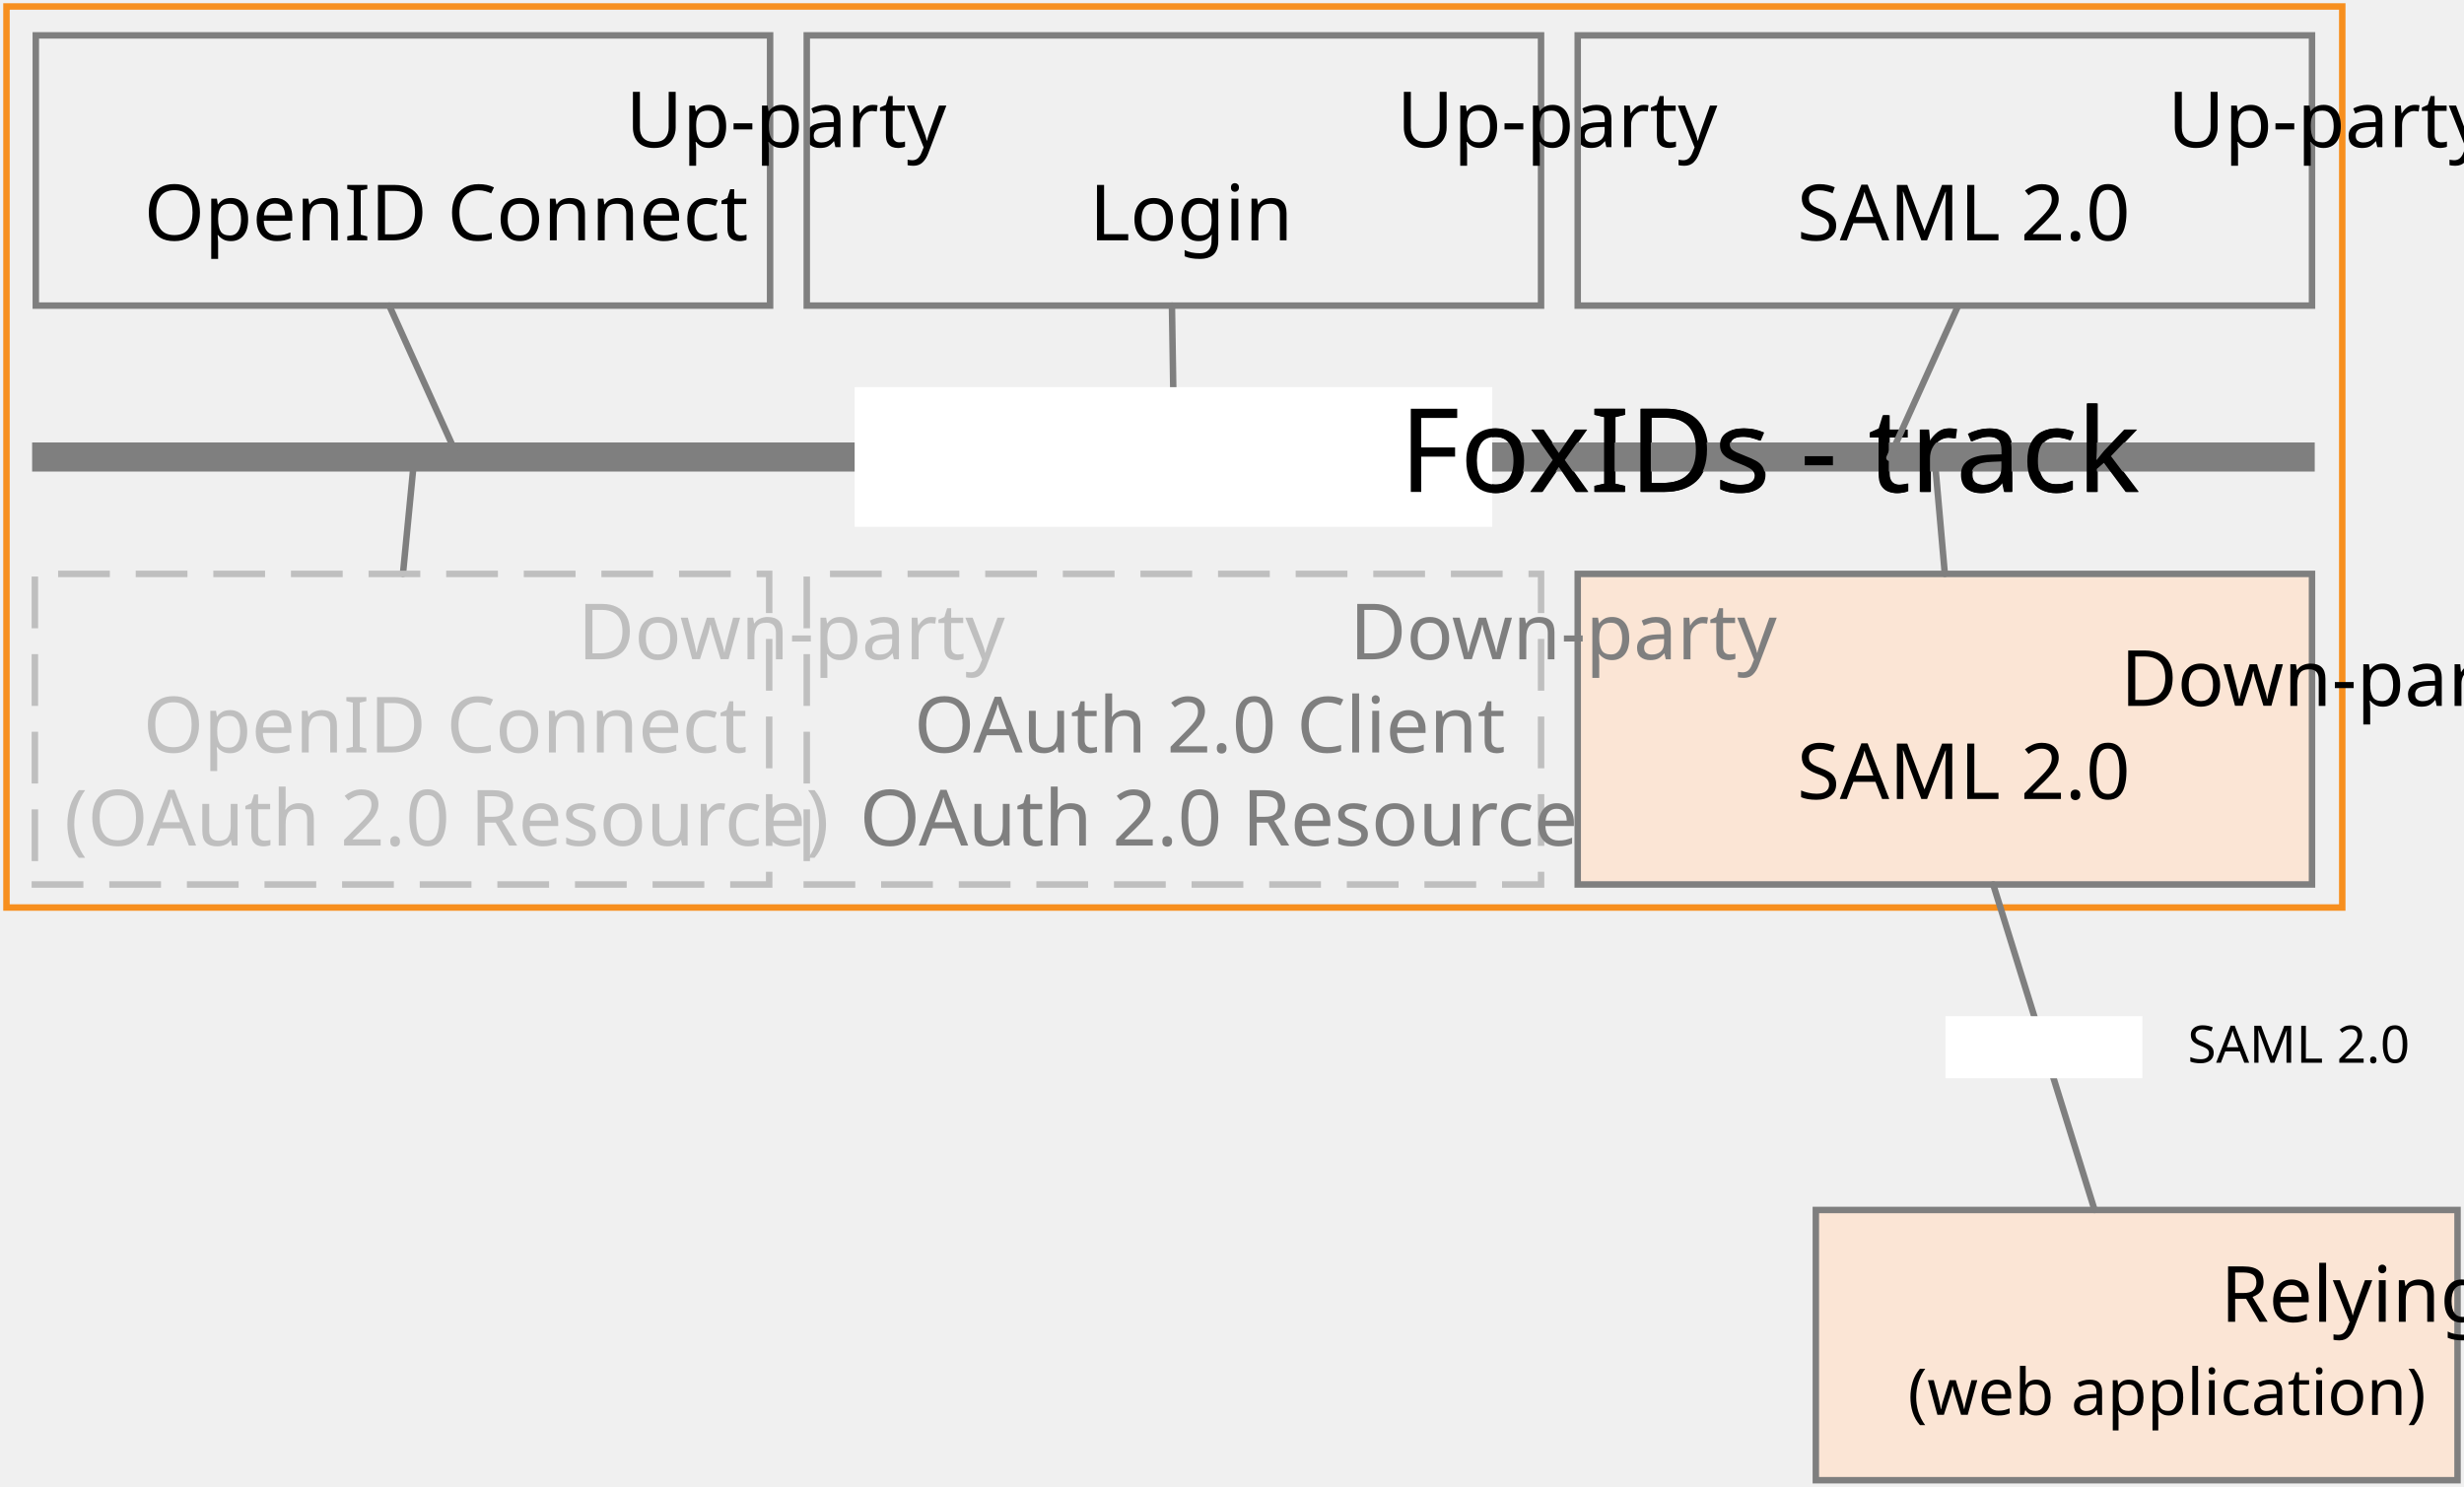
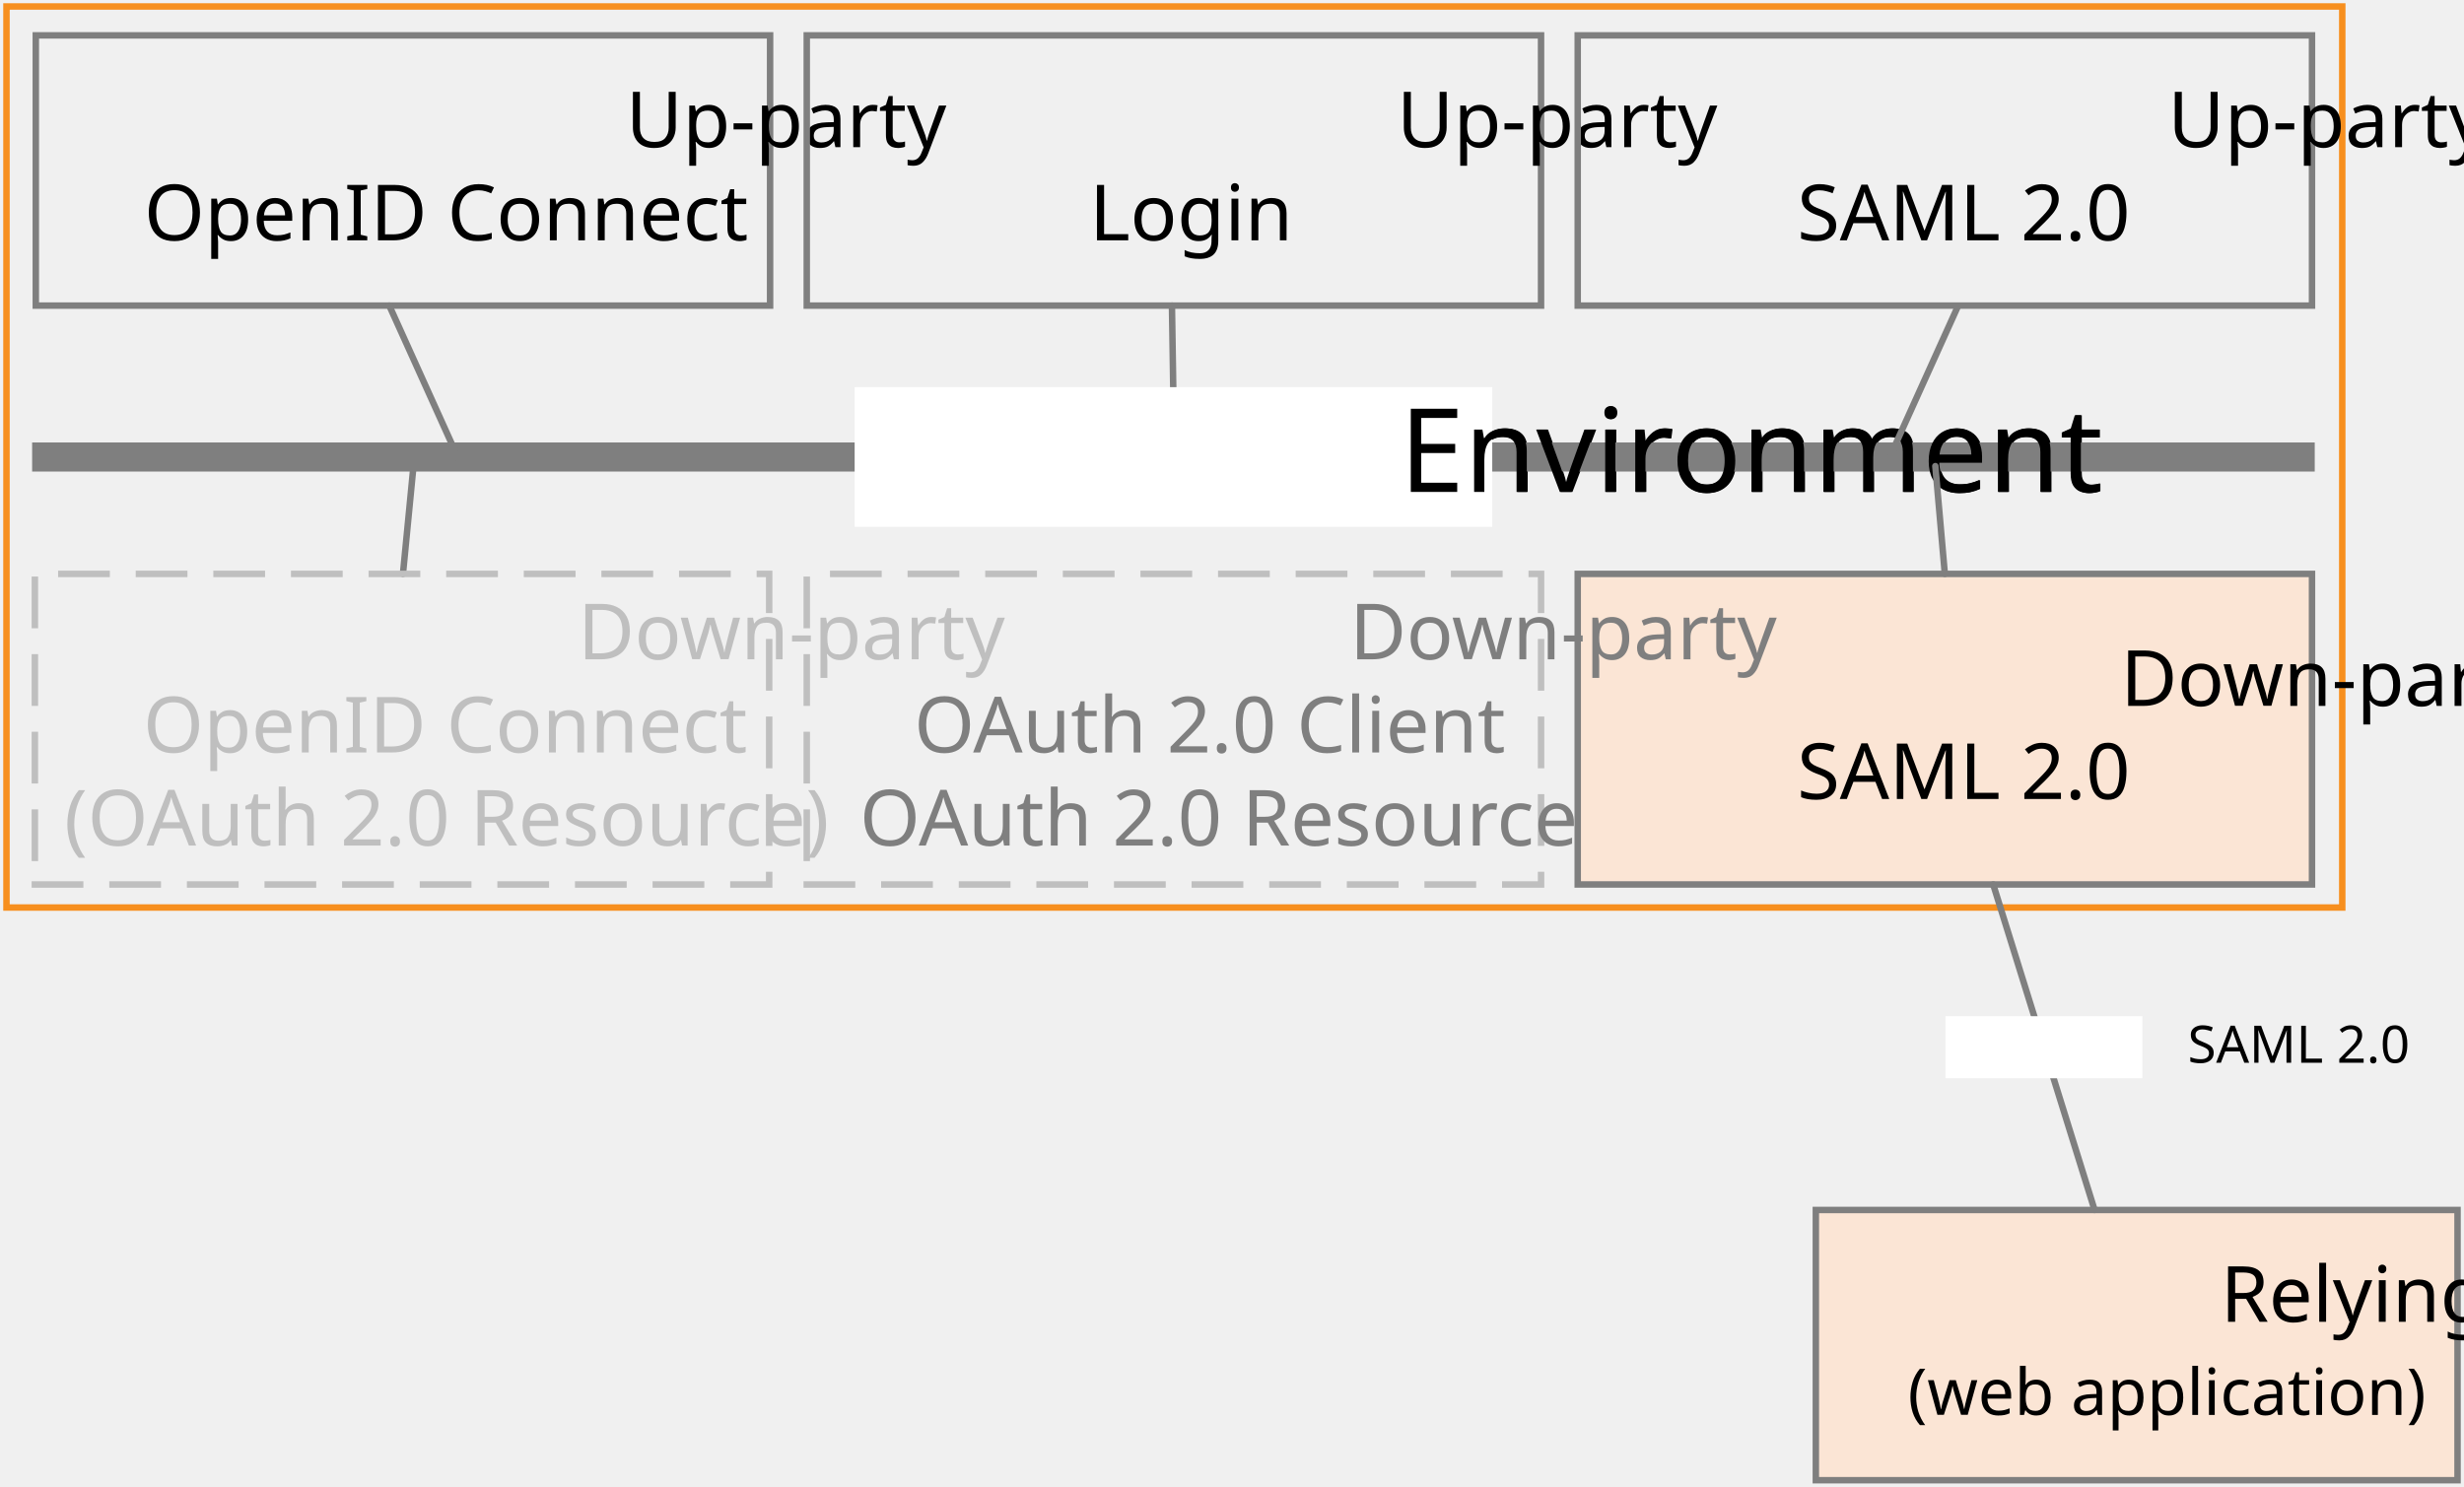
<svg xmlns="http://www.w3.org/2000/svg" xmlns:ns1="http://schemas.microsoft.com/visio/2003/SVGExtensions/" width="5.291in" height="3.193in" viewBox="0 0 380.957 229.897" xml:space="preserve" color-interpolation-filters="sRGB" class="st16">
  <ns1:documentProperties ns1:langID="1033" ns1:metric="true" ns1:viewMarkup="false" />
  <style type="text/css">
	
		.st1 {fill:none;stroke:#f78f1e;stroke-width:1}
		.st2 {fill:#000000;font-family:Calibri;font-size:1.5em}
		.st3 {fill:#fbe5d5;stroke:#7f7f7f;stroke-width:1}
		.st4 {fill:#000000;font-family:Calibri;font-size:1em}
		.st5 {font-size:1em}
		.st6 {font-size:0.833em}
		.st7 {stroke:#7f7f7f;stroke-linecap:round;stroke-linejoin:round;stroke-width:1}
		.st8 {fill:#ffffff;stroke:none;stroke-linecap:butt;stroke-width:7.2}
		.st9 {fill:#000000;font-family:Calibri;font-size:0.667em}
		.st10 {fill:none;stroke:#7f7f7f;stroke-width:1}
		.st11 {fill:#4672c4;stroke:#7f7f7f;stroke-width:0.25}
		.st12 {stroke:#7f7f7f;stroke-linecap:butt;stroke-width:4.5}
		.st13 {fill:none;stroke:#bfbfbf;stroke-dasharray:7,5;stroke-width:1}
		.st14 {fill:#bfbfbf;font-family:Calibri;font-size:1em}
		.st15 {fill:#7f7f7f;font-family:Calibri;font-size:1em}
		.st16 {fill:none;fill-rule:evenodd;font-size:12px;overflow:visible;stroke-linecap:square;stroke-miterlimit:3}
	
	</style>
  <g ns1:mID="0" ns1:index="1" ns1:groupContext="foregroundPage">
    <ns1:pageProperties ns1:drawingScale="0.0393701" ns1:pageScale="0.0393701" ns1:drawingUnits="24" ns1:shadowOffsetX="8.50394" ns1:shadowOffsetY="-8.50394" />
    <ns1:layer ns1:name="Connector" ns1:index="0" />
    <g id="shape1-1" ns1:mID="1" ns1:groupContext="shape" transform="translate(1,-89.5608)">
      <ns1:userDefs>
        <ns1:ud ns1:nameU="visVersion" ns1:val="VT0(15):26" />
      </ns1:userDefs>
      <ns1:textBlock ns1:margins="rect(4,4,4,4)" ns1:tabSpace="42.5197" />
      <ns1:textRect cx="180.567" cy="160.229" width="361.14" height="139.336" />
      <rect x="0" y="90.561" width="361.134" height="139.336" class="st1" />
      <text x="131.28" y="165.63" class="st2" ns1:langID="1033">
        <ns1:paragraph ns1:horizAlign="1" />
-         <ns1:tabList />FoxIDs - track</text>
+         <ns1:tabList />Environment</text>
    </g>
    <g id="shape7-4" ns1:mID="7" ns1:groupContext="shape" transform="translate(243.929,-93.126)">
      <ns1:userDefs>
        <ns1:ud ns1:nameU="visVersion" ns1:val="VT0(15):26" />
      </ns1:userDefs>
      <ns1:textBlock ns1:margins="rect(4,4,4,4)" ns1:tabSpace="42.5197" />
      <ns1:textRect cx="56.764" cy="205.884" width="113.53" height="48.025" />
      <rect x="0" y="181.871" width="113.528" height="48.025" class="st3" />
      <text x="27.79" y="202.28" class="st4" ns1:langID="1033">
        <ns1:paragraph ns1:horizAlign="1" />
        <ns1:tabList />Down-party <ns1:newlineChar />
        <tspan x="33.93" dy="1.2em" class="st5">SAML 2.0</tspan>
      </text>
    </g>
    <g id="shape8-8" ns1:mID="8" ns1:groupContext="shape" transform="translate(280.744,-1)">
      <ns1:userDefs>
        <ns1:ud ns1:nameU="visVersion" ns1:val="VT0(15):26" />
      </ns1:userDefs>
      <ns1:textBlock ns1:margins="rect(4,4,4,4)" ns1:tabSpace="42.5197" />
      <ns1:textRect cx="49.606" cy="209.002" width="99.22" height="41.789" />
      <rect x="0" y="188.107" width="99.213" height="41.789" class="st3" />
      <text x="6.42" y="205.4" class="st4" ns1:langID="1033">
        <ns1:paragraph ns1:horizAlign="1" />
        <ns1:tabList />Relying Party (RP)<ns1:newlineChar />
        <tspan x="14.22" dy="1.44em" class="st6">(web application)</tspan>
      </text>
    </g>
    <g id="shape9-12" ns1:mID="9" ns1:groupContext="shape" ns1:layerMember="0" transform="translate(308.17,-93.126)">
      <ns1:textBlock ns1:margins="rect(4,4,4,4)" ns1:tabSpace="42.5197" />
      <ns1:textRect cx="7.837" cy="255.065" width="40.26" height="17.604" />
      <path d="M0 229.9 L15.67 280.23" class="st7" />
      <rect ns1:rectContext="textBkgnd" x="-7.386" y="250.265" width="30.445" height="9.6" class="st8" />
      <text x="-7.39" y="257.47" class="st9" ns1:langID="1033">
        <ns1:paragraph ns1:horizAlign="1" />
        <ns1:tabList />SAML 2.0</text>
    </g>
    <g id="shape12-17" ns1:mID="12" ns1:groupContext="shape" transform="translate(5.53535,-182.639)">
      <ns1:userDefs>
        <ns1:ud ns1:nameU="visVersion" ns1:val="VT0(15):26" />
      </ns1:userDefs>
      <ns1:textBlock ns1:margins="rect(4,4,4,4)" ns1:tabSpace="42.5197" />
      <ns1:textRect cx="56.764" cy="209.002" width="113.53" height="41.789" />
      <rect x="0" y="188.107" width="113.528" height="41.789" class="st10" />
      <text x="35.08" y="205.4" class="st4" ns1:langID="1033">
        <ns1:paragraph ns1:horizAlign="1" />
        <ns1:tabList />Up-party <ns1:newlineChar />
        <tspan x="16.74" dy="1.2em" class="st5">OpenID Connect</tspan>
      </text>
    </g>
    <g id="shape13-21" ns1:mID="13" ns1:groupContext="shape" transform="translate(124.732,-182.639)">
      <ns1:userDefs>
        <ns1:ud ns1:nameU="visVersion" ns1:val="VT0(15):26" />
      </ns1:userDefs>
      <ns1:textBlock ns1:margins="rect(4,4,4,4)" ns1:tabSpace="42.5197" />
      <ns1:textRect cx="56.764" cy="209.002" width="113.53" height="41.789" />
      <rect x="0" y="188.107" width="113.528" height="41.789" class="st10" />
      <text x="35.08" y="205.4" class="st4" ns1:langID="1033">
        <ns1:paragraph ns1:horizAlign="1" />
        <ns1:tabList />Up-party <ns1:newlineChar />
        <tspan x="43.72" dy="1.2em" class="st5">Login</tspan>
      </text>
    </g>
    <g id="shape14-25" ns1:mID="14" ns1:groupContext="shape" transform="translate(243.929,-182.639)">
      <ns1:userDefs>
        <ns1:ud ns1:nameU="visVersion" ns1:val="VT0(15):26" />
      </ns1:userDefs>
      <ns1:textBlock ns1:margins="rect(4,4,4,4)" ns1:tabSpace="42.5197" />
      <ns1:textRect cx="56.764" cy="209.002" width="113.53" height="41.789" />
      <rect x="0" y="188.107" width="113.528" height="41.789" class="st10" />
      <text x="35.08" y="205.4" class="st4" ns1:langID="1033">
        <ns1:paragraph ns1:horizAlign="1" />
        <ns1:tabList />Up-party <ns1:newlineChar />
        <tspan x="33.93" dy="1.2em" class="st5">SAML 2.0</tspan>
      </text>
    </g>
    <g id="shape15-29" ns1:mID="15" ns1:groupContext="shape" transform="translate(313.165,-157.825) scale(-1,1)">
      <ns1:userDefs>
        <ns1:ud ns1:nameU="visVersion" ns1:val="VT0(15):26" />
      </ns1:userDefs>
      <rect x="0" y="227.345" width="42.094" height="2.551" class="st11" />
    </g>
    <g id="shape16-31" ns1:mID="16" ns1:groupContext="shape" ns1:layerMember="0" transform="translate(174.293,-182.639)">
      <path d="M6.9 229.9 L7.27 253.31" class="st7" />
    </g>
    <g id="shape17-34" ns1:mID="17" ns1:groupContext="shape" transform="translate(49.7559,-157.876)">
      <ns1:userDefs>
        <ns1:ud ns1:nameU="visVersion" ns1:val="VT0(15):26" />
      </ns1:userDefs>
      <rect x="0" y="227.345" width="42.094" height="2.551" class="st11" />
    </g>
    <g id="shape18-36" ns1:mID="18" ns1:groupContext="shape" ns1:layerMember="0" transform="translate(4.96851,-152.142)">
      <ns1:textBlock ns1:margins="rect(4,4,4,4)" ns1:tabSpace="42.5197" />
      <ns1:textRect cx="176.457" cy="222.81" width="108.4" height="29.604" />
      <path d="M0 222.81 L352.91 222.81" class="st12" />
      <rect ns1:rectContext="textBkgnd" x="127.168" y="212.01" width="98.578" height="21.6" class="st8" />
      <text x="127.17" y="228.21" class="st2" ns1:langID="1033">
        <ns1:paragraph ns1:horizAlign="1" />
-         <ns1:tabList />FoxIDs - track</text>
+         <ns1:tabList />Environment</text>
    </g>
    <g id="shape19-41" ns1:mID="19" ns1:groupContext="shape" ns1:layerMember="0" transform="translate(70.2008,-157.876)">
      <path d="M-6.27 229.9 L-7.9 246.62" class="st7" />
    </g>
    <g id="shape20-44" ns1:mID="20" ns1:groupContext="shape" ns1:layerMember="0" transform="translate(58.4087,-182.639)">
      <path d="M1.78 229.9 L12.39 253.38" class="st7" />
    </g>
    <g id="shape21-47" ns1:mID="21" ns1:groupContext="shape" ns1:layerMember="0" transform="translate(292.87,-157.825)">
      <path d="M6.35 229.9 L7.82 246.57" class="st7" />
    </g>
    <g id="shape22-50" ns1:mID="22" ns1:groupContext="shape" ns1:layerMember="0" transform="translate(304.513,-182.588)">
      <path d="M-1.78 229.9 L-12.39 253.38" class="st7" />
    </g>
    <g id="shape3-53" ns1:mID="3" ns1:groupContext="shape" transform="translate(5.39367,-93.126)">
      <ns1:userDefs>
        <ns1:ud ns1:nameU="visVersion" ns1:val="VT0(15):26" />
      </ns1:userDefs>
      <ns1:textBlock ns1:margins="rect(4,4,4,4)" ns1:tabSpace="42.5197" />
      <ns1:textRect cx="56.764" cy="205.884" width="113.53" height="48.025" />
      <path d="M0 229.9 L113.53 229.9 L113.53 181.87 L0 181.87 L0 229.9 Z" class="st13" />
      <text x="27.79" y="195.08" class="st14" ns1:langID="1033">
        <ns1:paragraph ns1:horizAlign="1" />
        <ns1:tabList />Down-party <ns1:newlineChar />
        <tspan x="16.74" dy="1.2em" class="st5">OpenID Connect<ns1:newlineChar />
        </tspan>
        <tspan x="4.54" dy="1.2em" class="st5">(OAuth 2.0 Resource)</tspan>
      </text>
    </g>
    <g id="shape4-58" ns1:mID="4" ns1:groupContext="shape" transform="translate(124.732,-93.126)">
      <ns1:userDefs>
        <ns1:ud ns1:nameU="visVersion" ns1:val="VT0(15):26" />
      </ns1:userDefs>
      <ns1:textBlock ns1:margins="rect(4,4,4,4)" ns1:tabSpace="42.5197" />
      <ns1:textRect cx="56.764" cy="205.884" width="113.53" height="48.025" />
      <path d="M0 229.9 L113.53 229.9 L113.53 181.87 L0 181.87 L0 229.9 Z" class="st13" />
      <text x="27.79" y="195.08" class="st15" ns1:langID="1033">
        <ns1:paragraph ns1:horizAlign="1" />
        <ns1:tabList />Down-party <ns1:newlineChar />
        <tspan x="16.59" dy="1.2em" class="st5">OAuth 2.0 Client<ns1:newlineChar />
        </tspan>
        <tspan x="8.17" dy="1.2em" class="st5">OAuth 2.0 Resource</tspan>
      </text>
    </g>
  </g>
</svg>
